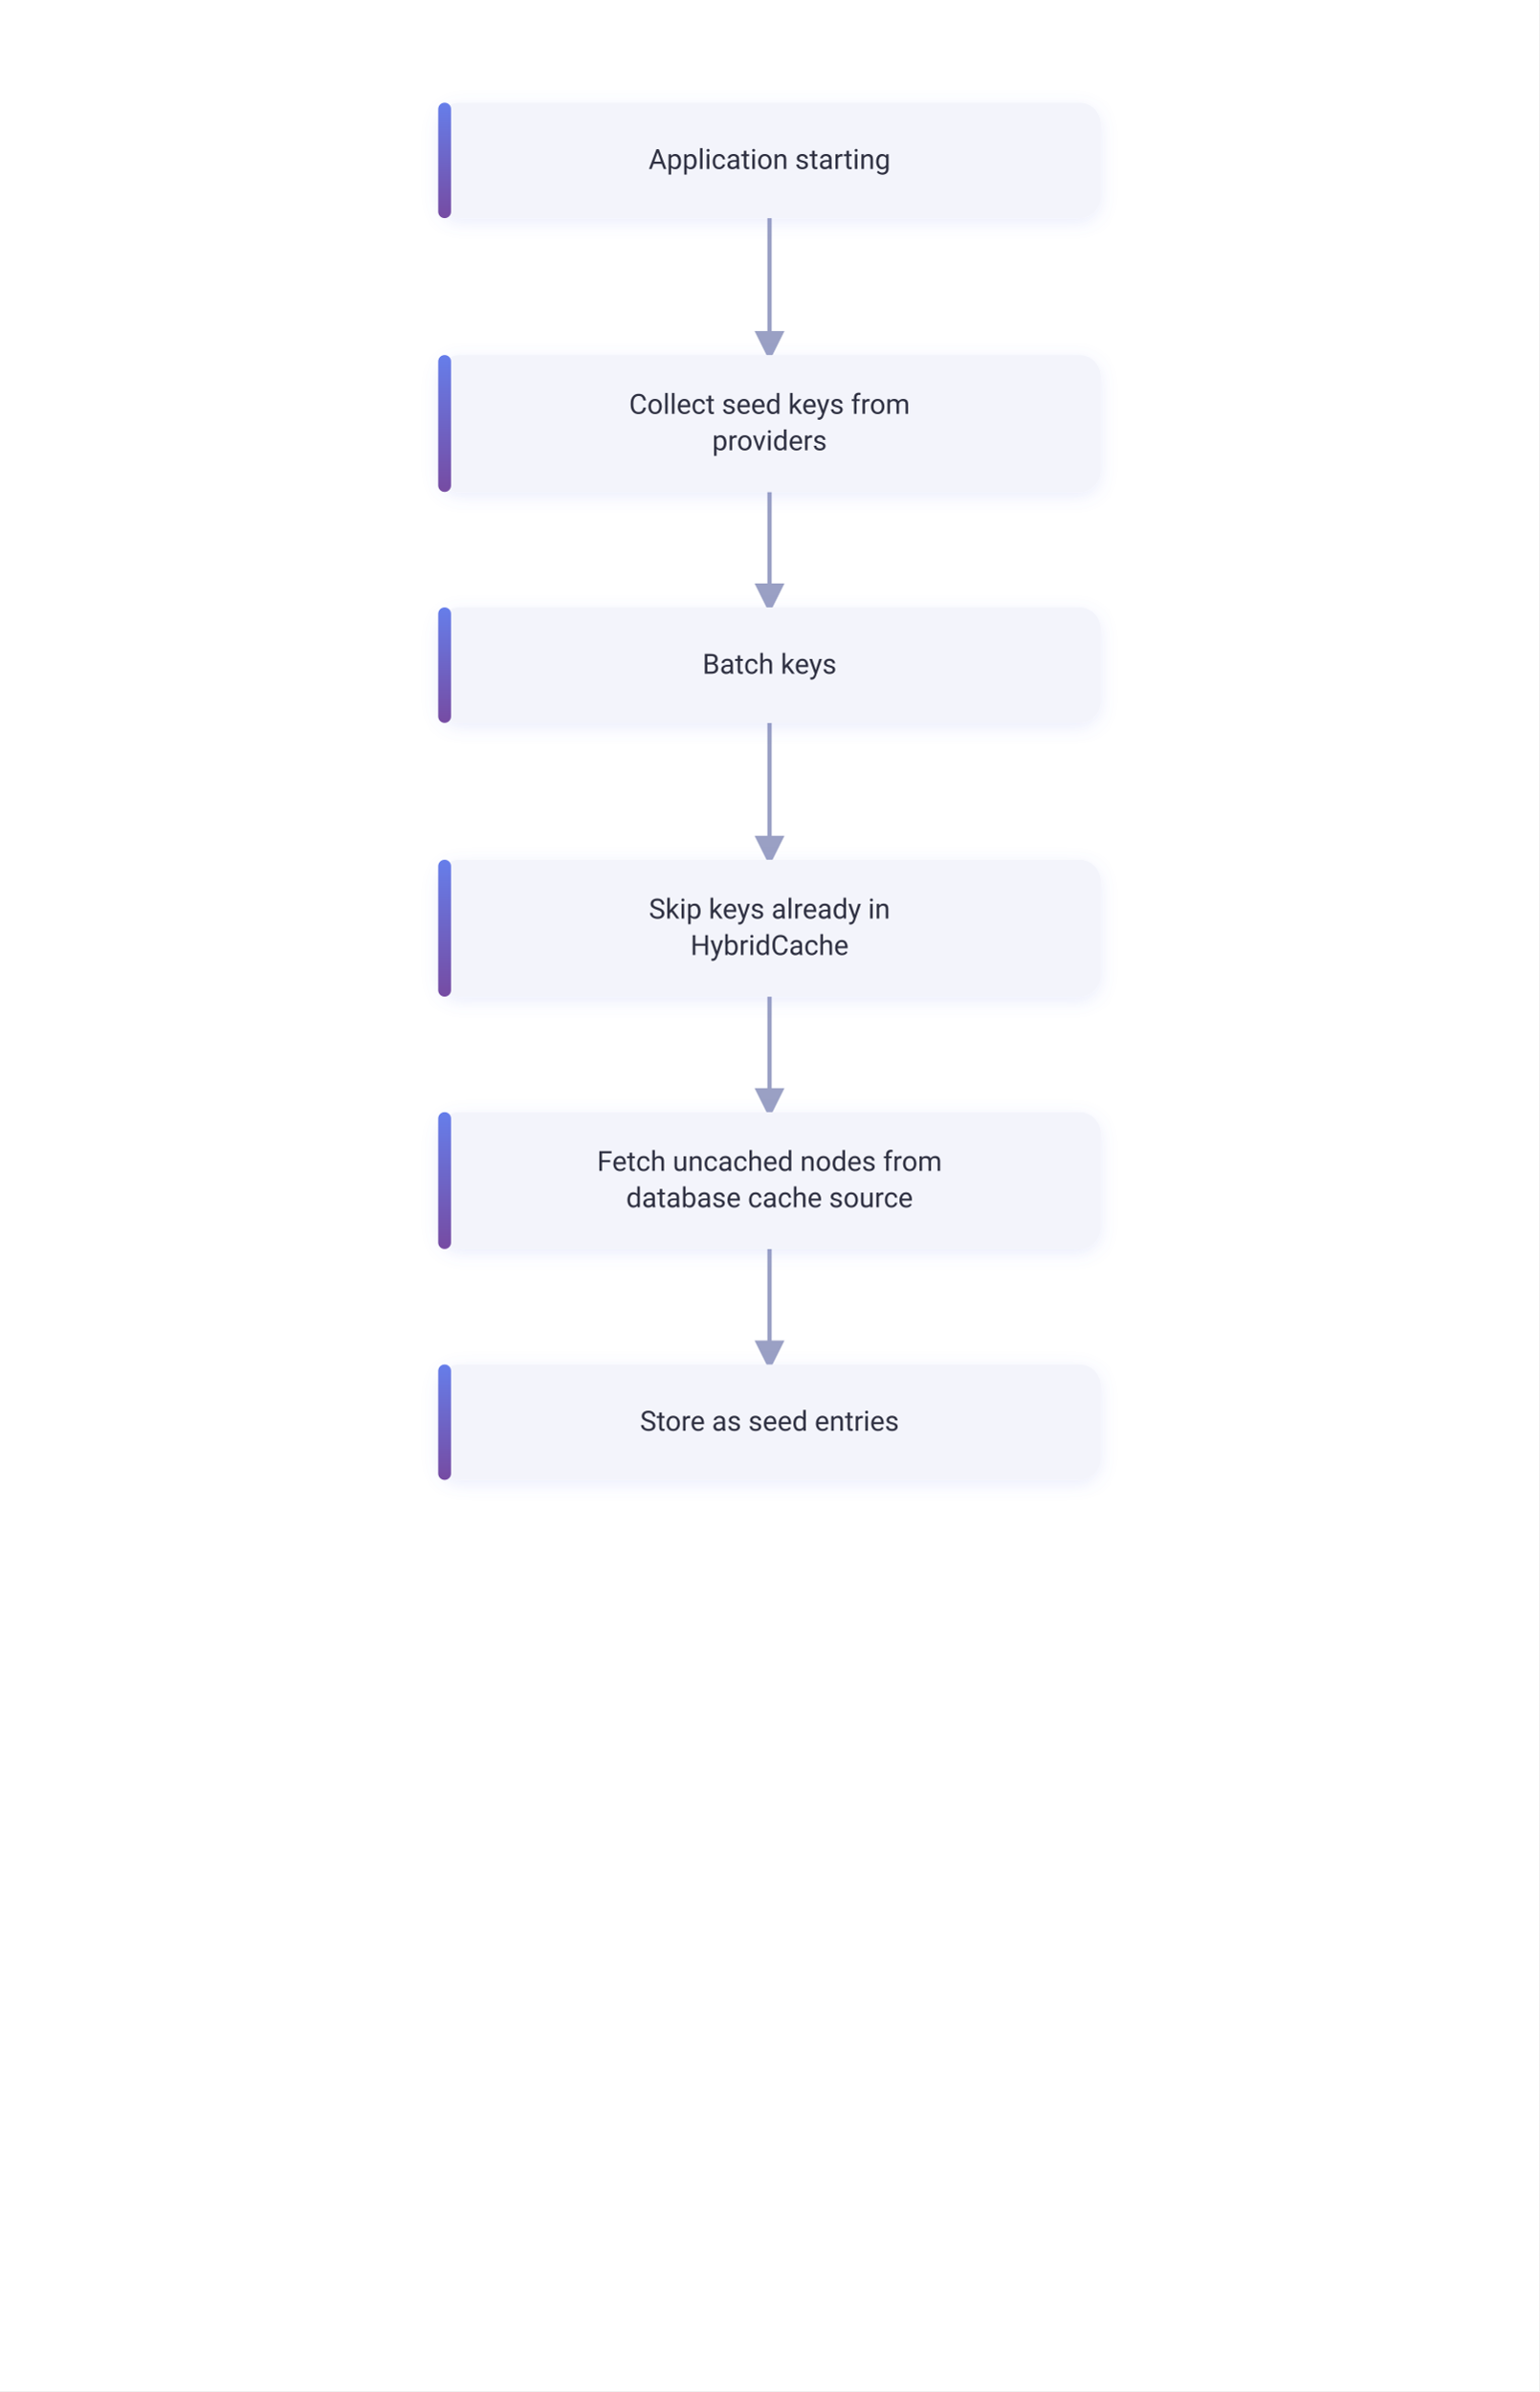
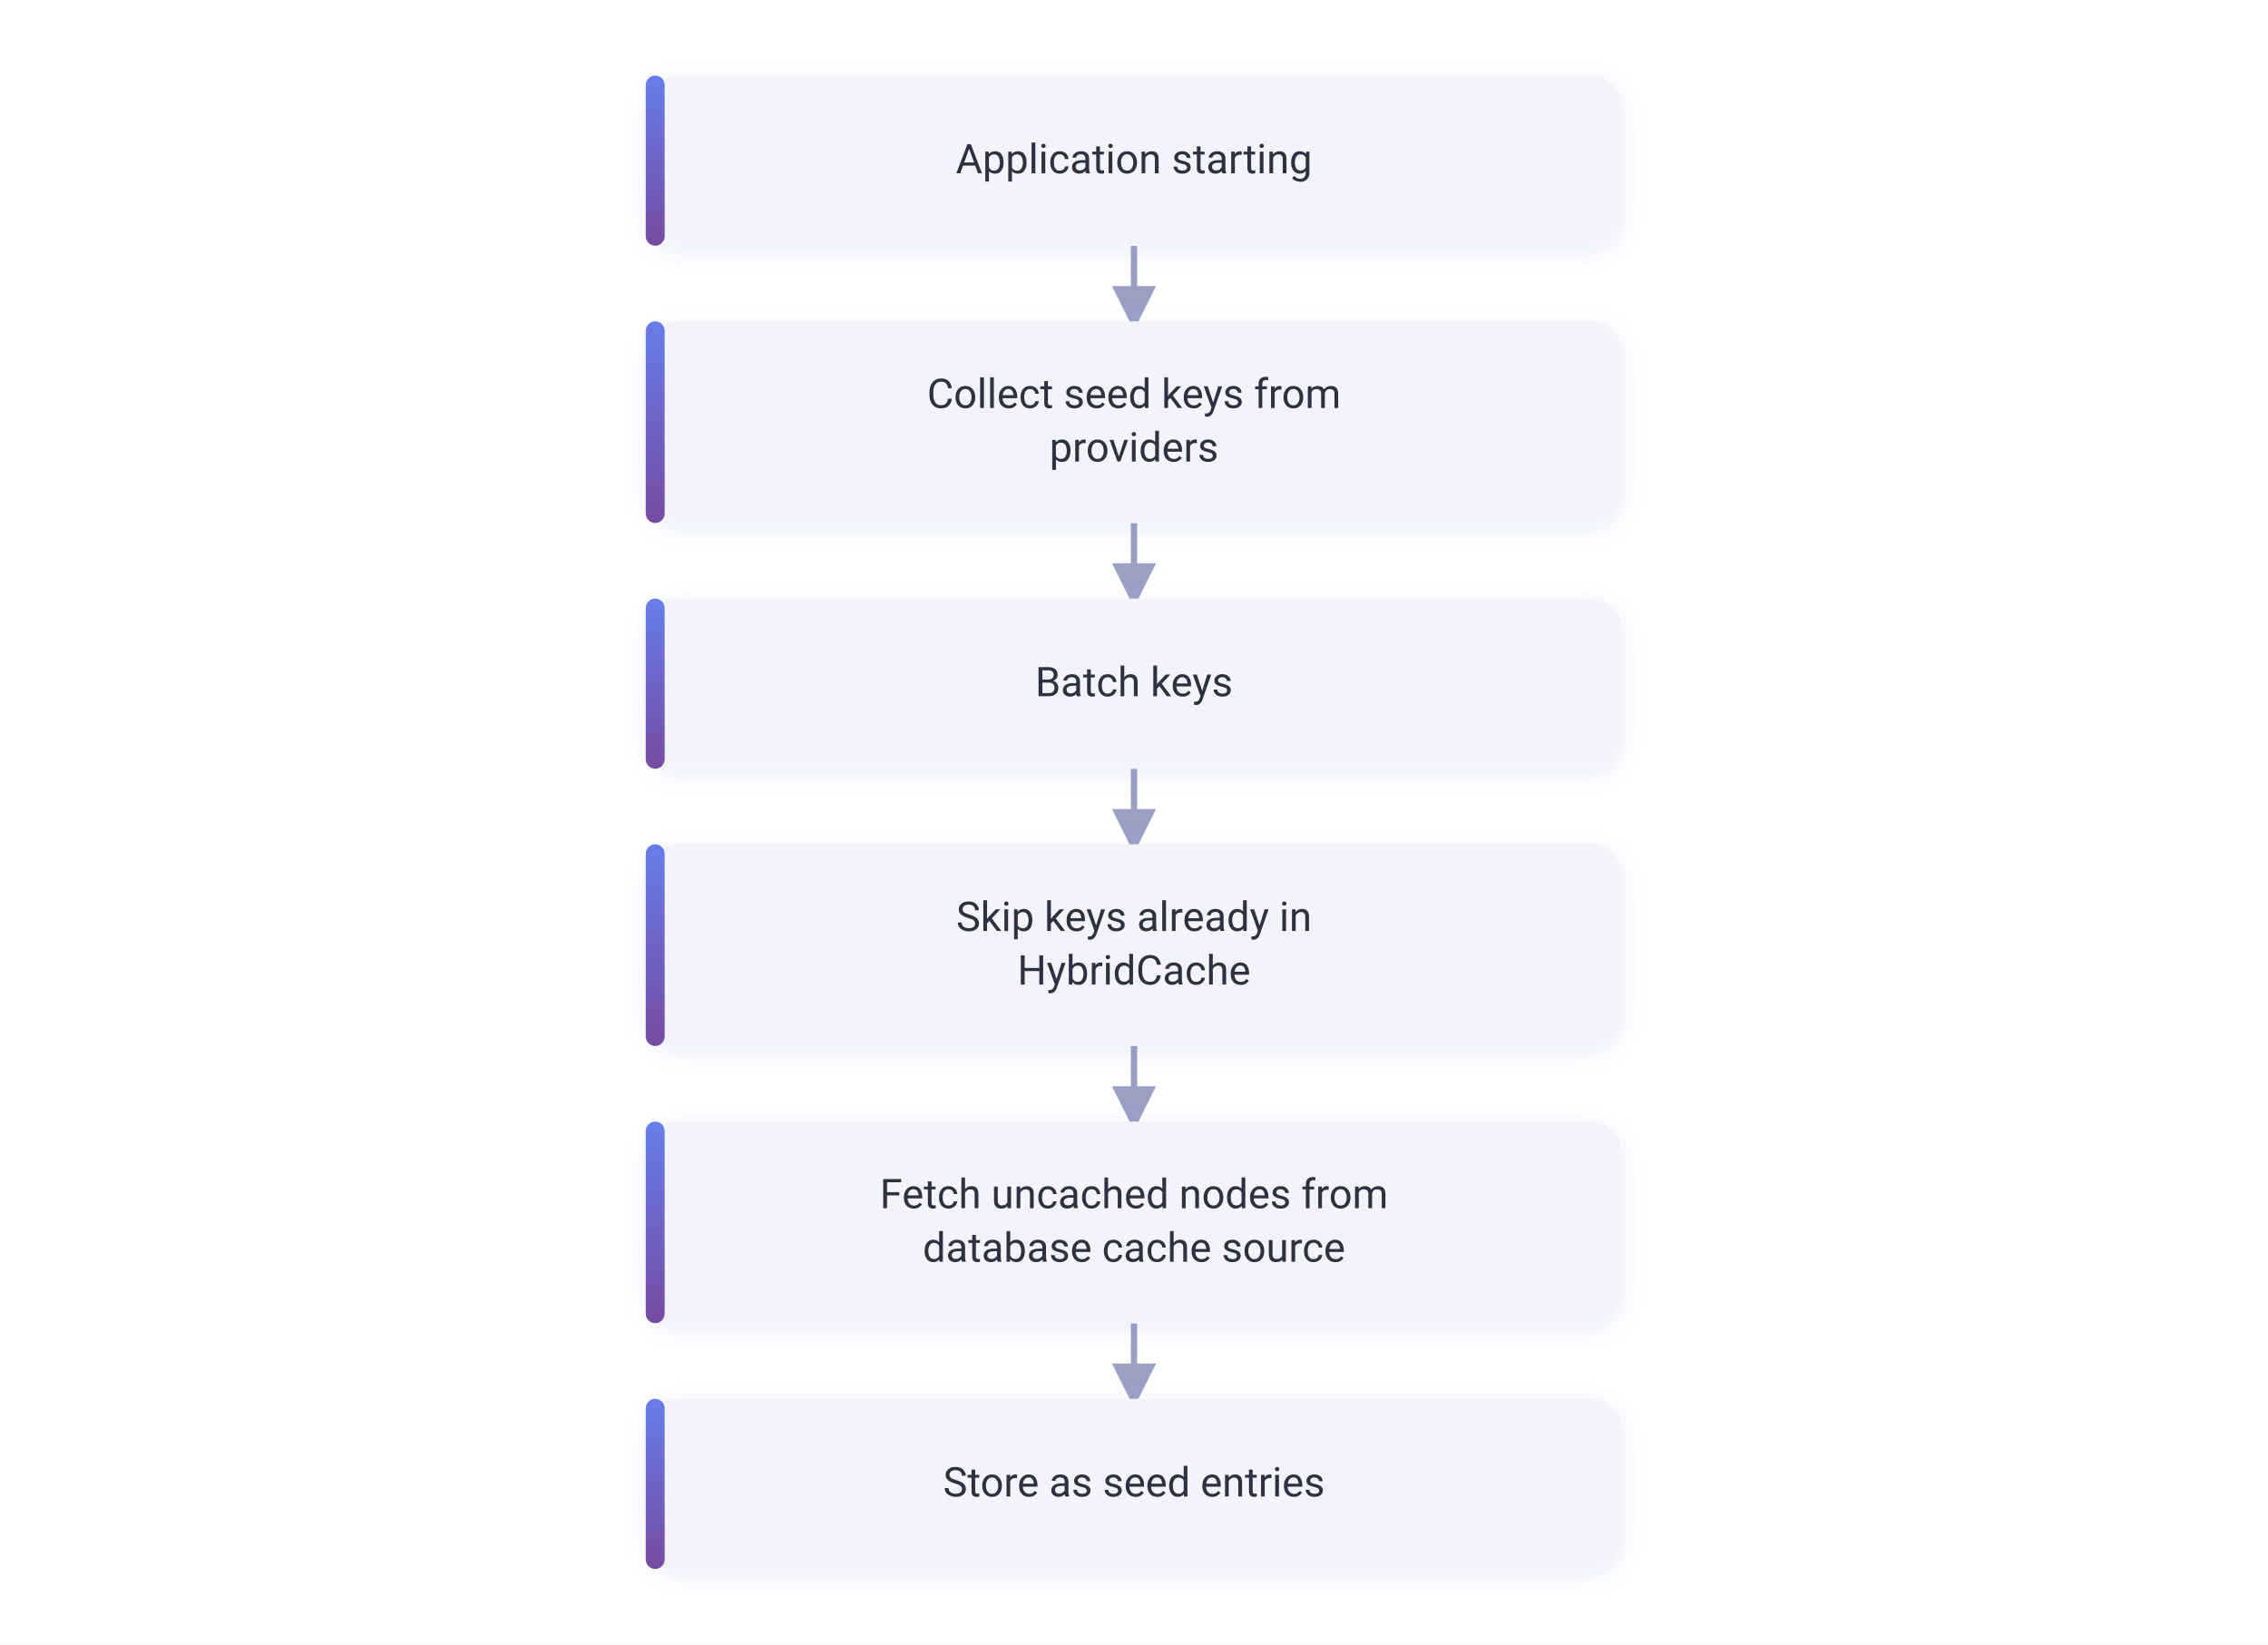
- <svg xmlns="http://www.w3.org/2000/svg" viewBox="0 0 720 1118" font-family="-apple-system, BlinkMacSystemFont, 'Segoe UI', Roboto, sans-serif">
+ <svg xmlns="http://www.w3.org/2000/svg" viewBox="0 0 720 522" font-family="-apple-system, BlinkMacSystemFont, 'Segoe UI', Roboto, sans-serif">
  <defs>
    <linearGradient id="lineGrad" x1="0" y1="0" x2="0" y2="1">
      <stop offset="0%" stop-color="#667eea" />
      <stop offset="100%" stop-color="#764ba2" />
    </linearGradient>
    <filter id="soft" x="-20%" y="-20%" width="140%" height="140%">
      <feDropShadow dx="0" dy="2" stdDeviation="4" flood-color="#667eea" flood-opacity="0.14" />
    </filter>
    <marker id="arrow" viewBox="0 0 10 10" refX="8" refY="5" markerWidth="7" markerHeight="7" orient="auto-start-reverse">
      <path d="M0,0 L10,5 L0,10 z" fill="#9aa0c4" />
    </marker>
  </defs>
-   <rect width="720" height="1118" fill="white" />
-   <path d="M360,102 C360,134 360,134 360,166" stroke="#9aa0c4" stroke-width="2" fill="none" marker-end="url(#arrow)" />
-   <path d="M360,230 C360,257 360,257 360,284" stroke="#9aa0c4" stroke-width="2" fill="none" marker-end="url(#arrow)" />
-   <path d="M360,338 C360,370 360,370 360,402" stroke="#9aa0c4" stroke-width="2" fill="none" marker-end="url(#arrow)" />
-   <path d="M360,466 C360,493 360,493 360,520" stroke="#9aa0c4" stroke-width="2" fill="none" marker-end="url(#arrow)" />
-   <path d="M360,584 C360,611 360,611 360,638" stroke="#9aa0c4" stroke-width="2" fill="none" marker-end="url(#arrow)" />
-   <rect x="205" y="48" width="310" height="54" rx="10" fill="#f3f4fb" stroke="none" stroke-width="0" filter="url(#soft)" />
-   <rect x="205" y="48" width="6" height="54" rx="3" fill="url(#lineGrad)" />
-   <text x="360" y="79" text-anchor="middle" font-size="13" font-weight="400" fill="#2f3142">Application starting</text>
-   <rect x="205" y="166" width="310" height="64" rx="10" fill="#f3f4fb" stroke="none" stroke-width="0" filter="url(#soft)" />
-   <rect x="205" y="166" width="6" height="64" rx="3" fill="url(#lineGrad)" />
-   <text x="360" y="193.5" text-anchor="middle" font-size="13" font-weight="400" fill="#2f3142">Collect seed keys from</text>
-   <text x="360" y="210.5" text-anchor="middle" font-size="13" font-weight="400" fill="#2f3142">providers</text>
-   <rect x="205" y="284" width="310" height="54" rx="10" fill="#f3f4fb" stroke="none" stroke-width="0" filter="url(#soft)" />
-   <rect x="205" y="284" width="6" height="54" rx="3" fill="url(#lineGrad)" />
-   <text x="360" y="315" text-anchor="middle" font-size="13" font-weight="400" fill="#2f3142">Batch keys</text>
-   <rect x="205" y="402" width="310" height="64" rx="10" fill="#f3f4fb" stroke="none" stroke-width="0" filter="url(#soft)" />
-   <rect x="205" y="402" width="6" height="64" rx="3" fill="url(#lineGrad)" />
-   <text x="360" y="429.5" text-anchor="middle" font-size="13" font-weight="400" fill="#2f3142">Skip keys already in</text>
-   <text x="360" y="446.5" text-anchor="middle" font-size="13" font-weight="400" fill="#2f3142">HybridCache</text>
-   <rect x="205" y="520" width="310" height="64" rx="10" fill="#f3f4fb" stroke="none" stroke-width="0" filter="url(#soft)" />
-   <rect x="205" y="520" width="6" height="64" rx="3" fill="url(#lineGrad)" />
-   <text x="360" y="547.5" text-anchor="middle" font-size="13" font-weight="400" fill="#2f3142">Fetch uncached nodes from</text>
-   <text x="360" y="564.5" text-anchor="middle" font-size="13" font-weight="400" fill="#2f3142">database cache source</text>
-   <rect x="205" y="638" width="310" height="54" rx="10" fill="#f3f4fb" stroke="none" stroke-width="0" filter="url(#soft)" />
-   <rect x="205" y="638" width="6" height="54" rx="3" fill="url(#lineGrad)" />
-   <text x="360" y="669" text-anchor="middle" font-size="13" font-weight="400" fill="#2f3142">Store as seed entries</text>
+   <rect width="720" height="522" fill="white" />
+   <path d="M360,78 C360,90 360,90 360,102" stroke="#9aa0c4" stroke-width="2" fill="none" marker-end="url(#arrow)" />
+   <path d="M360,166 C360,178 360,178 360,190" stroke="#9aa0c4" stroke-width="2" fill="none" marker-end="url(#arrow)" />
+   <path d="M360,244 C360,256 360,256 360,268" stroke="#9aa0c4" stroke-width="2" fill="none" marker-end="url(#arrow)" />
+   <path d="M360,332 C360,344 360,344 360,356" stroke="#9aa0c4" stroke-width="2" fill="none" marker-end="url(#arrow)" />
+   <path d="M360,420 C360,432 360,432 360,444" stroke="#9aa0c4" stroke-width="2" fill="none" marker-end="url(#arrow)" />
+   <rect x="205" y="24" width="310" height="54" rx="10" fill="#f3f4fb" stroke="none" stroke-width="0" filter="url(#soft)" />
+   <rect x="205" y="24" width="6" height="54" rx="3" fill="url(#lineGrad)" />
+   <text x="360" y="55" text-anchor="middle" font-size="13" font-weight="400" fill="#2f3142">Application starting</text>
+   <rect x="205" y="102" width="310" height="64" rx="10" fill="#f3f4fb" stroke="none" stroke-width="0" filter="url(#soft)" />
+   <rect x="205" y="102" width="6" height="64" rx="3" fill="url(#lineGrad)" />
+   <text x="360" y="129.5" text-anchor="middle" font-size="13" font-weight="400" fill="#2f3142">Collect seed keys from</text>
+   <text x="360" y="146.5" text-anchor="middle" font-size="13" font-weight="400" fill="#2f3142">providers</text>
+   <rect x="205" y="190" width="310" height="54" rx="10" fill="#f3f4fb" stroke="none" stroke-width="0" filter="url(#soft)" />
+   <rect x="205" y="190" width="6" height="54" rx="3" fill="url(#lineGrad)" />
+   <text x="360" y="221" text-anchor="middle" font-size="13" font-weight="400" fill="#2f3142">Batch keys</text>
+   <rect x="205" y="268" width="310" height="64" rx="10" fill="#f3f4fb" stroke="none" stroke-width="0" filter="url(#soft)" />
+   <rect x="205" y="268" width="6" height="64" rx="3" fill="url(#lineGrad)" />
+   <text x="360" y="295.5" text-anchor="middle" font-size="13" font-weight="400" fill="#2f3142">Skip keys already in</text>
+   <text x="360" y="312.5" text-anchor="middle" font-size="13" font-weight="400" fill="#2f3142">HybridCache</text>
+   <rect x="205" y="356" width="310" height="64" rx="10" fill="#f3f4fb" stroke="none" stroke-width="0" filter="url(#soft)" />
+   <rect x="205" y="356" width="6" height="64" rx="3" fill="url(#lineGrad)" />
+   <text x="360" y="383.5" text-anchor="middle" font-size="13" font-weight="400" fill="#2f3142">Fetch uncached nodes from</text>
+   <text x="360" y="400.5" text-anchor="middle" font-size="13" font-weight="400" fill="#2f3142">database cache source</text>
+   <rect x="205" y="444" width="310" height="54" rx="10" fill="#f3f4fb" stroke="none" stroke-width="0" filter="url(#soft)" />
+   <rect x="205" y="444" width="6" height="54" rx="3" fill="url(#lineGrad)" />
+   <text x="360" y="475" text-anchor="middle" font-size="13" font-weight="400" fill="#2f3142">Store as seed entries</text>
</svg>
